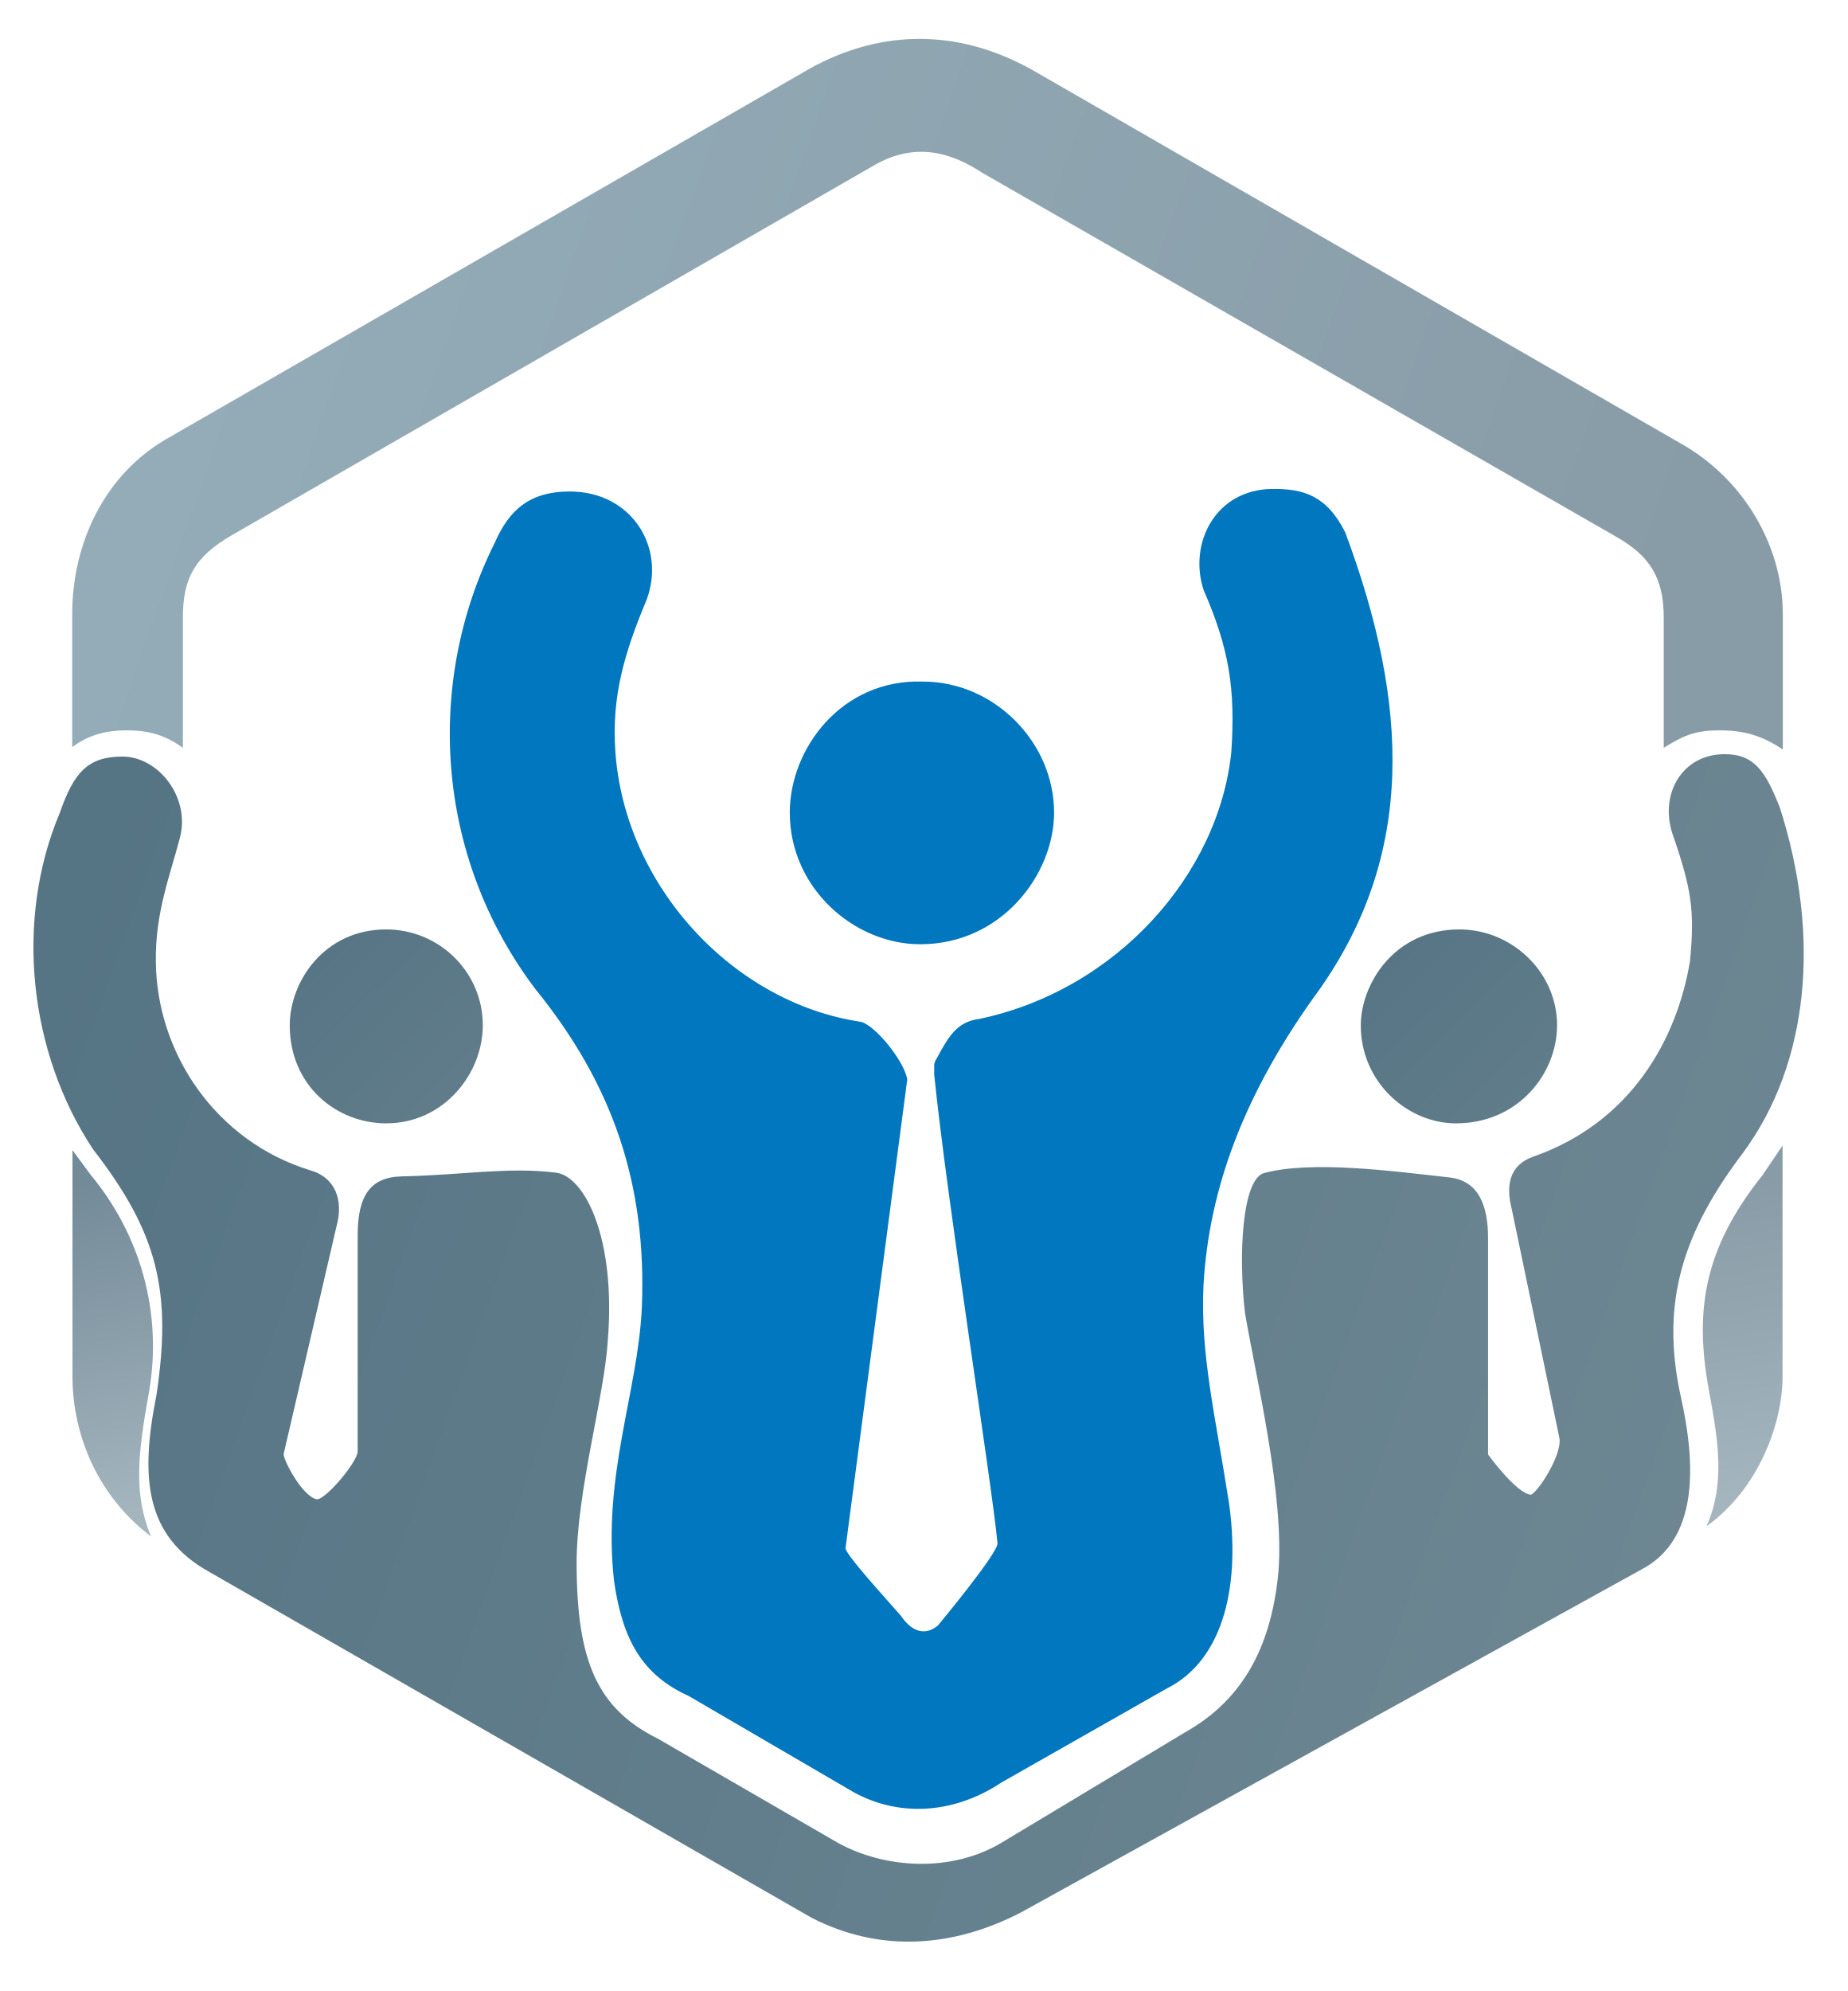
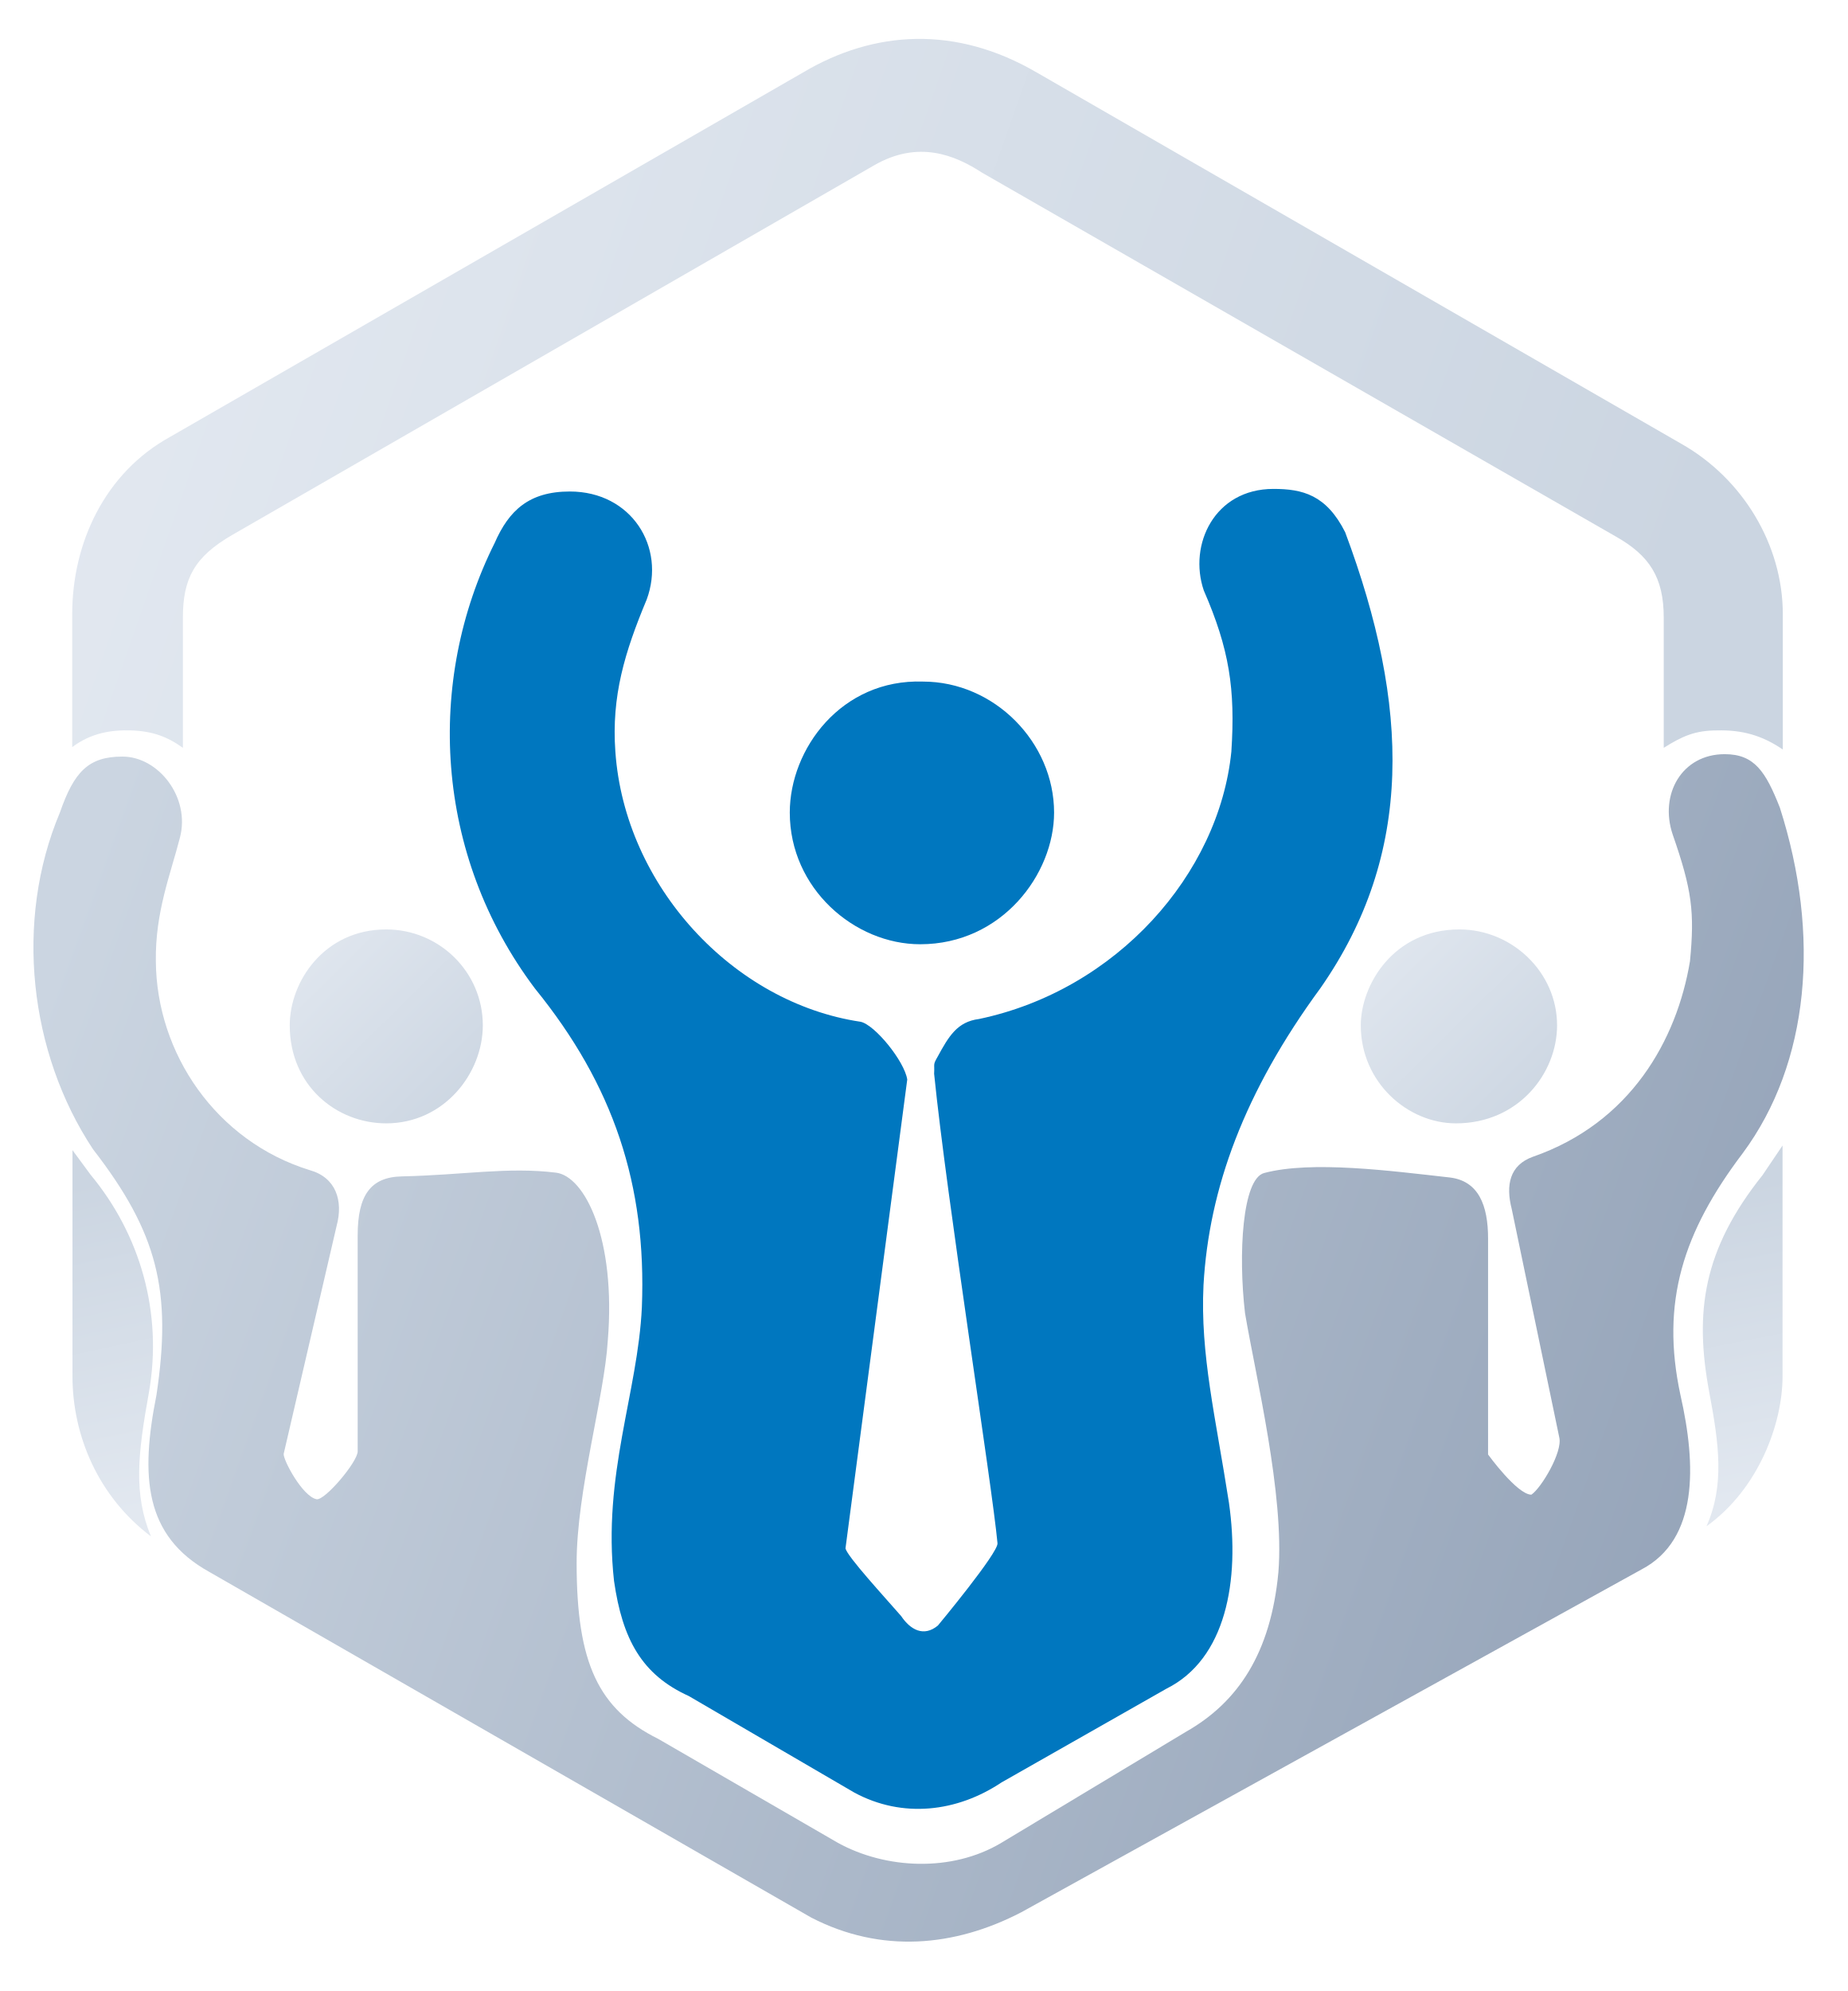
<svg xmlns="http://www.w3.org/2000/svg" width="207" height="223" fill="none" viewBox="0 0 207 223">
  <path d="m188.4 49.73-72.25-41.61c-9.06-5.29-18.21-4.74-26.19 0l-70.9 40.81c-7.32 4.03-10.97 11.88-10.97 19.86v14.89c2.12-1.59 4.37-1.94 6.61-1.87 2.38 0.08 4.05 0.7 5.79 1.95v-14.58c0-4.34 1.26-6.8 5.52-9.26l71.93-41.41c4.95-2.85 9.07-1.13 12.08 0.83l70.98 40.74c3.8 2.14 5.39 4.6 5.39 9.1v14.58c2.12-1.33 3.53-1.95 5.99-1.95 2.78-0.07 5.03 0.55 7.35 2.14v-15.16c0-7.78-4.5-15.18-11.33-19.06z" fill="url(#paint0_linear_1_103)" />
  <path d="m199.7 128.3-2.24 3.32c-6.68 8.36-7.65 15.35-5.97 24.32 1.1 5.85 1.72 10.43-0.31 15.01 5.85-4.19 8.52-11.51 8.52-16.78v-25.87z" fill="url(#paint1_linear_1_103)" />
  <path d="m8.12 127.8v26.34c0 6.72 2.93 13.52 8.79 17.94-1.95-4.73-1.49-9.15-0.23-16.09 1.59-9.05-1.04-17.8-6.52-24.4l-2.04-2.77v-1.02z" fill="url(#paint2_linear_1_103)" />
  <path d="m199.4 90.46c-1.59-4.03-2.84-5.99-6.18-5.99-4.8 0-7.34 4.5-5.83 8.99 2.17 6.23 2.47 8.69 1.94 14.2-1.47 8.82-6.66 18.11-17.62 21.91-2.58 0.94-3.04 3.16-2.35 5.84l5.33 25.6c0.38 1.63-2.02 5.66-3.13 6.4-1.59 0-4.85-4.5-4.85-4.5v-24.19c0-3.7-1.05-6.46-4.31-6.84-6.61-0.74-15.44-1.91-20.77-0.5-2.46 0.65-2.92 9.09-2.15 15.69 1.18 7.02 4.44 20.34 3.74 29.02-0.85 9.05-4.51 14.56-10.36 17.88l-20.69 12.44c-5.56 3.32-12.96 2.93-18.29 0l-20.14-11.65c-6.68-3.32-9.14-8.44-9.14-19.69 0-8.06 3.11-18.67 3.49-24.9 0.94-11.41-2.56-18.45-5.82-18.83-5.41-0.66-10.36 0.27-17.26 0.42-3.5 0.08-4.94 2.12-4.94 6.61v24.19c0 1.17-3.66 5.51-4.6 5.36-1.59-0.31-3.76-4.42-3.69-5.08l5.93-25.53c0.77-2.84-0.08-5.43-3.01-6.25-10.49-3.24-17.17-13.07-17.24-23.4-0.08-5.51 1.65-9.75 2.7-13.85 1.18-4.49-2.4-9.07-6.44-9.07-3.81 0-5.42 1.69-7.01 6.27-5.11 12.13-3.45 26.9 3.71 37.71 7.26 9.37 8.85 15.9 7.11 27.52-1.82 9.13-1.36 15.78 5.9 19.81l67.46 38.73c7.82 4.03 16.03 3.29 23.51-0.59l69.51-38.41c6.34-3.33 6.15-11.62 4.35-19.54-2.24-10.41 0.31-18.26 6.99-27.09 7.48-10.1 8.73-24.38 4.15-38.69z" fill="url(#paint3_linear_1_103)" />
  <path d="m43.26 104.1c-6.92 0-10.8 5.82-10.8 10.74 0 6.78 5.26 10.98 10.8 10.98 6.49 0 10.83-5.59 10.83-10.98 0-5.97-4.88-10.74-10.83-10.74z" fill="url(#paint4_linear_1_103)" />
  <path d="m163.5 104.1c-7.4 0-11.05 6.23-11.05 10.74 0 6.39 5.25 10.98 10.66 10.98 6.99 0 11.33-5.59 11.33-10.98 0-5.97-5.07-10.74-10.94-10.74z" fill="url(#paint5_linear_1_103)" />
  <path d="m103.4 76.34c-9.14-0.31-14.92 7.54-14.92 14.67 0 8.52 7.26 14.75 14.61 14.75 9.14 0 15-7.85 15-14.75 0-7.85-6.68-14.67-14.69-14.67z" fill="#0077BF" />
  <path d="m150.7 59.61c-2.11-4.19-4.78-4.85-8.04-4.85-6.6 0-9.54 6.25-7.8 11.37 2.86 6.56 3.55 11.05 3.09 18.06-1.39 13.72-12.85 26.7-28.26 29.94-2.46 0.31-3.4 1.94-4.66 4.25-0.54 0.94-0.31 0.71-0.38 1.88 1.41 14 6.49 46.02 7.1 52.58 0.15 1.02-6.68 9.23-6.68 9.23-1.59 1.31-3.08 0.47-4.11-1.06-1.87-2.15-6.01-6.64-6.24-7.58l6.92-52.52c-0.31-2.05-3.65-6.16-5.24-6.47-14.28-2.13-26.41-15.22-27.46-30.25-0.45-6.23 1.05-11.15 3.51-17.04 2.17-5.87-1.71-12.1-8.61-12.1-4.58 0-6.83 2.13-8.42 5.76-7.73 15.45-6.79 34.9 4.52 49.92 8.78 10.81 12.51 21.96 11.97 35.68-0.45 9.6-4.44 18.8-3.12 30.66 0.94 6.55 3.12 10.51 8.37 12.89l18.54 10.81c5.41 2.93 11.53 2.19 16.5-1.13l18.46-10.49c6.68-3.32 8.27-12.08 7.02-20.84-1.49-9.6-3.23-16.6-2.85-24.38 0.61-10.81 4.56-21.62 13.11-33.27 10.48-15.03 10.03-31.6 2.76-51.05z" fill="#0077BF" />
  <defs>
    <linearGradient id="paint0_linear_1_103" x1="18.89" x2="184.3" y1="17.93" y2="75.88" gradientUnits="userSpaceOnUse">
-       <stop stop-color="#94ADB9" offset="0" />
-       <stop stop-color="#889CA7" offset="1" />
+       <stop stop-color="#E2E8F0" offset="0" />
+       <stop stop-color="#CBD5E1" offset="1" />
    </linearGradient>
    <linearGradient id="paint1_linear_1_103" x1="193.3" x2="199.8" y1="133.1" y2="166.8" gradientUnits="userSpaceOnUse">
-       <stop stop-color="#889CA7" offset="0" />
-       <stop stop-color="#A4B5BE" offset="1" />
+       <stop stop-color="#CBD5E1" offset="0" />
+       <stop stop-color="#E2E8F0" offset="1" />
    </linearGradient>
    <linearGradient id="paint2_linear_1_103" x1="8.119" x2="16.14" y1="132.7" y2="169.1" gradientUnits="userSpaceOnUse">
-       <stop stop-color="#738A98" offset="0" />
-       <stop stop-color="#A4B5BE" offset="1" />
+       <stop stop-color="#CBD5E1" offset="0" />
+       <stop stop-color="#E2E8F0" offset="1" />
    </linearGradient>
    <linearGradient id="paint3_linear_1_103" x1="8.087" x2="199.9" y1="101.3" y2="170.5" gradientUnits="userSpaceOnUse">
-       <stop stop-color="#557484" offset="0" />
-       <stop stop-color="#6E8793" offset="1" />
+       <stop stop-color="#CBD5E1" offset="0" />
+       <stop stop-color="#94A3B8" offset="1" />
    </linearGradient>
    <linearGradient id="paint4_linear_1_103" x1="32.46" x2="53.29" y1="104.1" y2="125.2" gradientUnits="userSpaceOnUse">
-       <stop stop-color="#557484" offset="0" />
-       <stop stop-color="#627D8B" offset="1" />
+       <stop stop-color="#E2E8F0" offset="0" />
+       <stop stop-color="#CBD5E1" offset="1" />
    </linearGradient>
    <linearGradient id="paint5_linear_1_103" x1="152.4" x2="173.8" y1="104.1" y2="125.7" gradientUnits="userSpaceOnUse">
-       <stop stop-color="#557484" offset="0" />
-       <stop stop-color="#627D8B" offset="1" />
+       <stop stop-color="#E2E8F0" offset="0" />
+       <stop stop-color="#CBD5E1" offset="1" />
    </linearGradient>
  </defs>
</svg>
